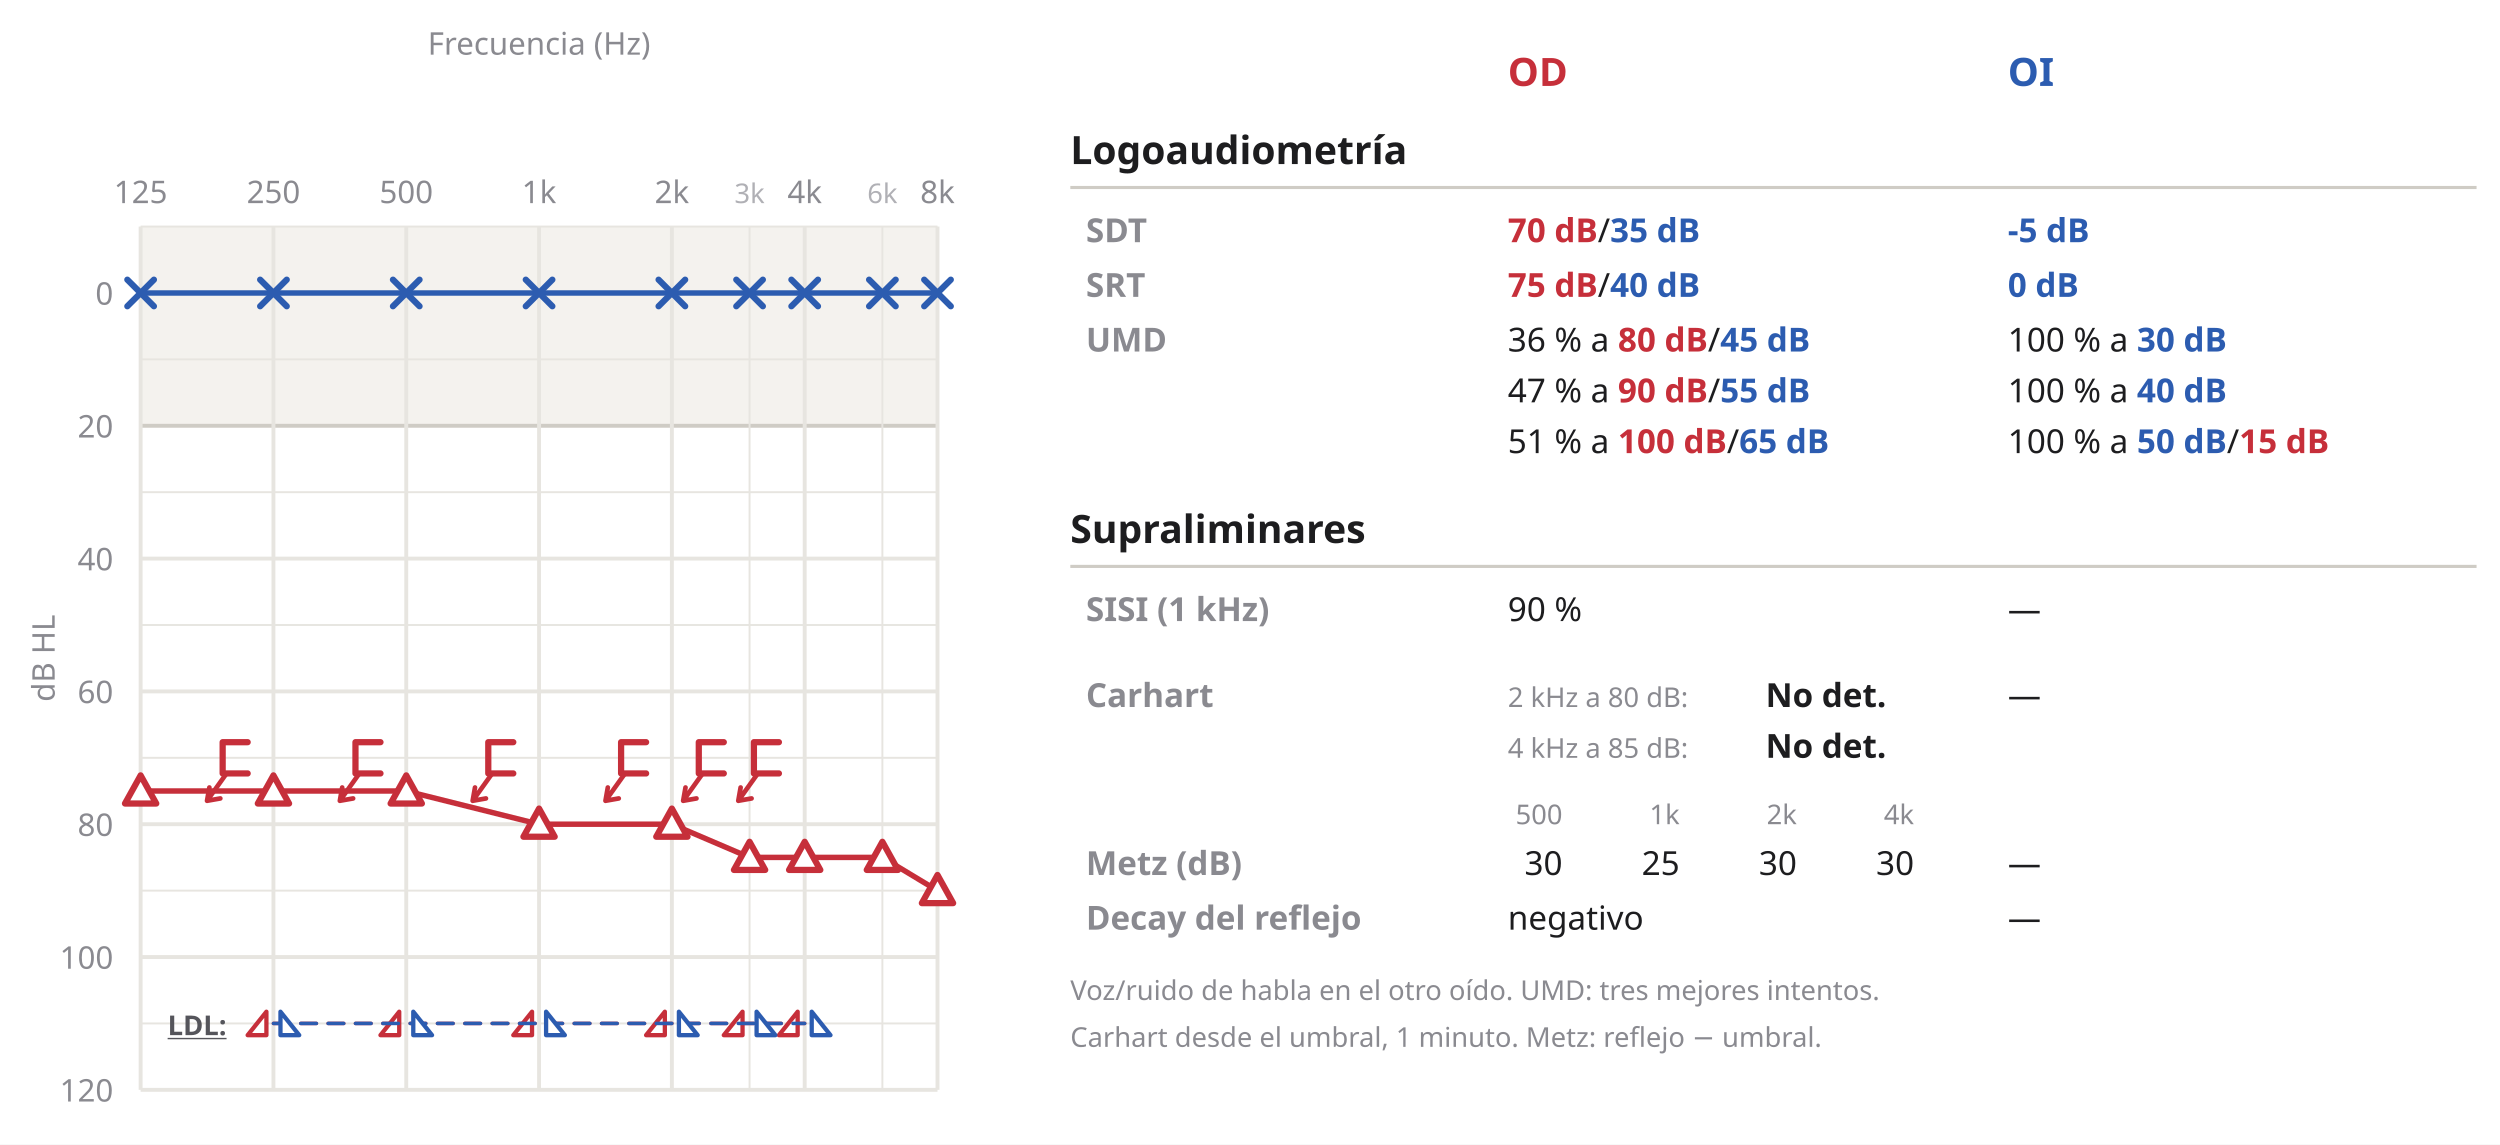
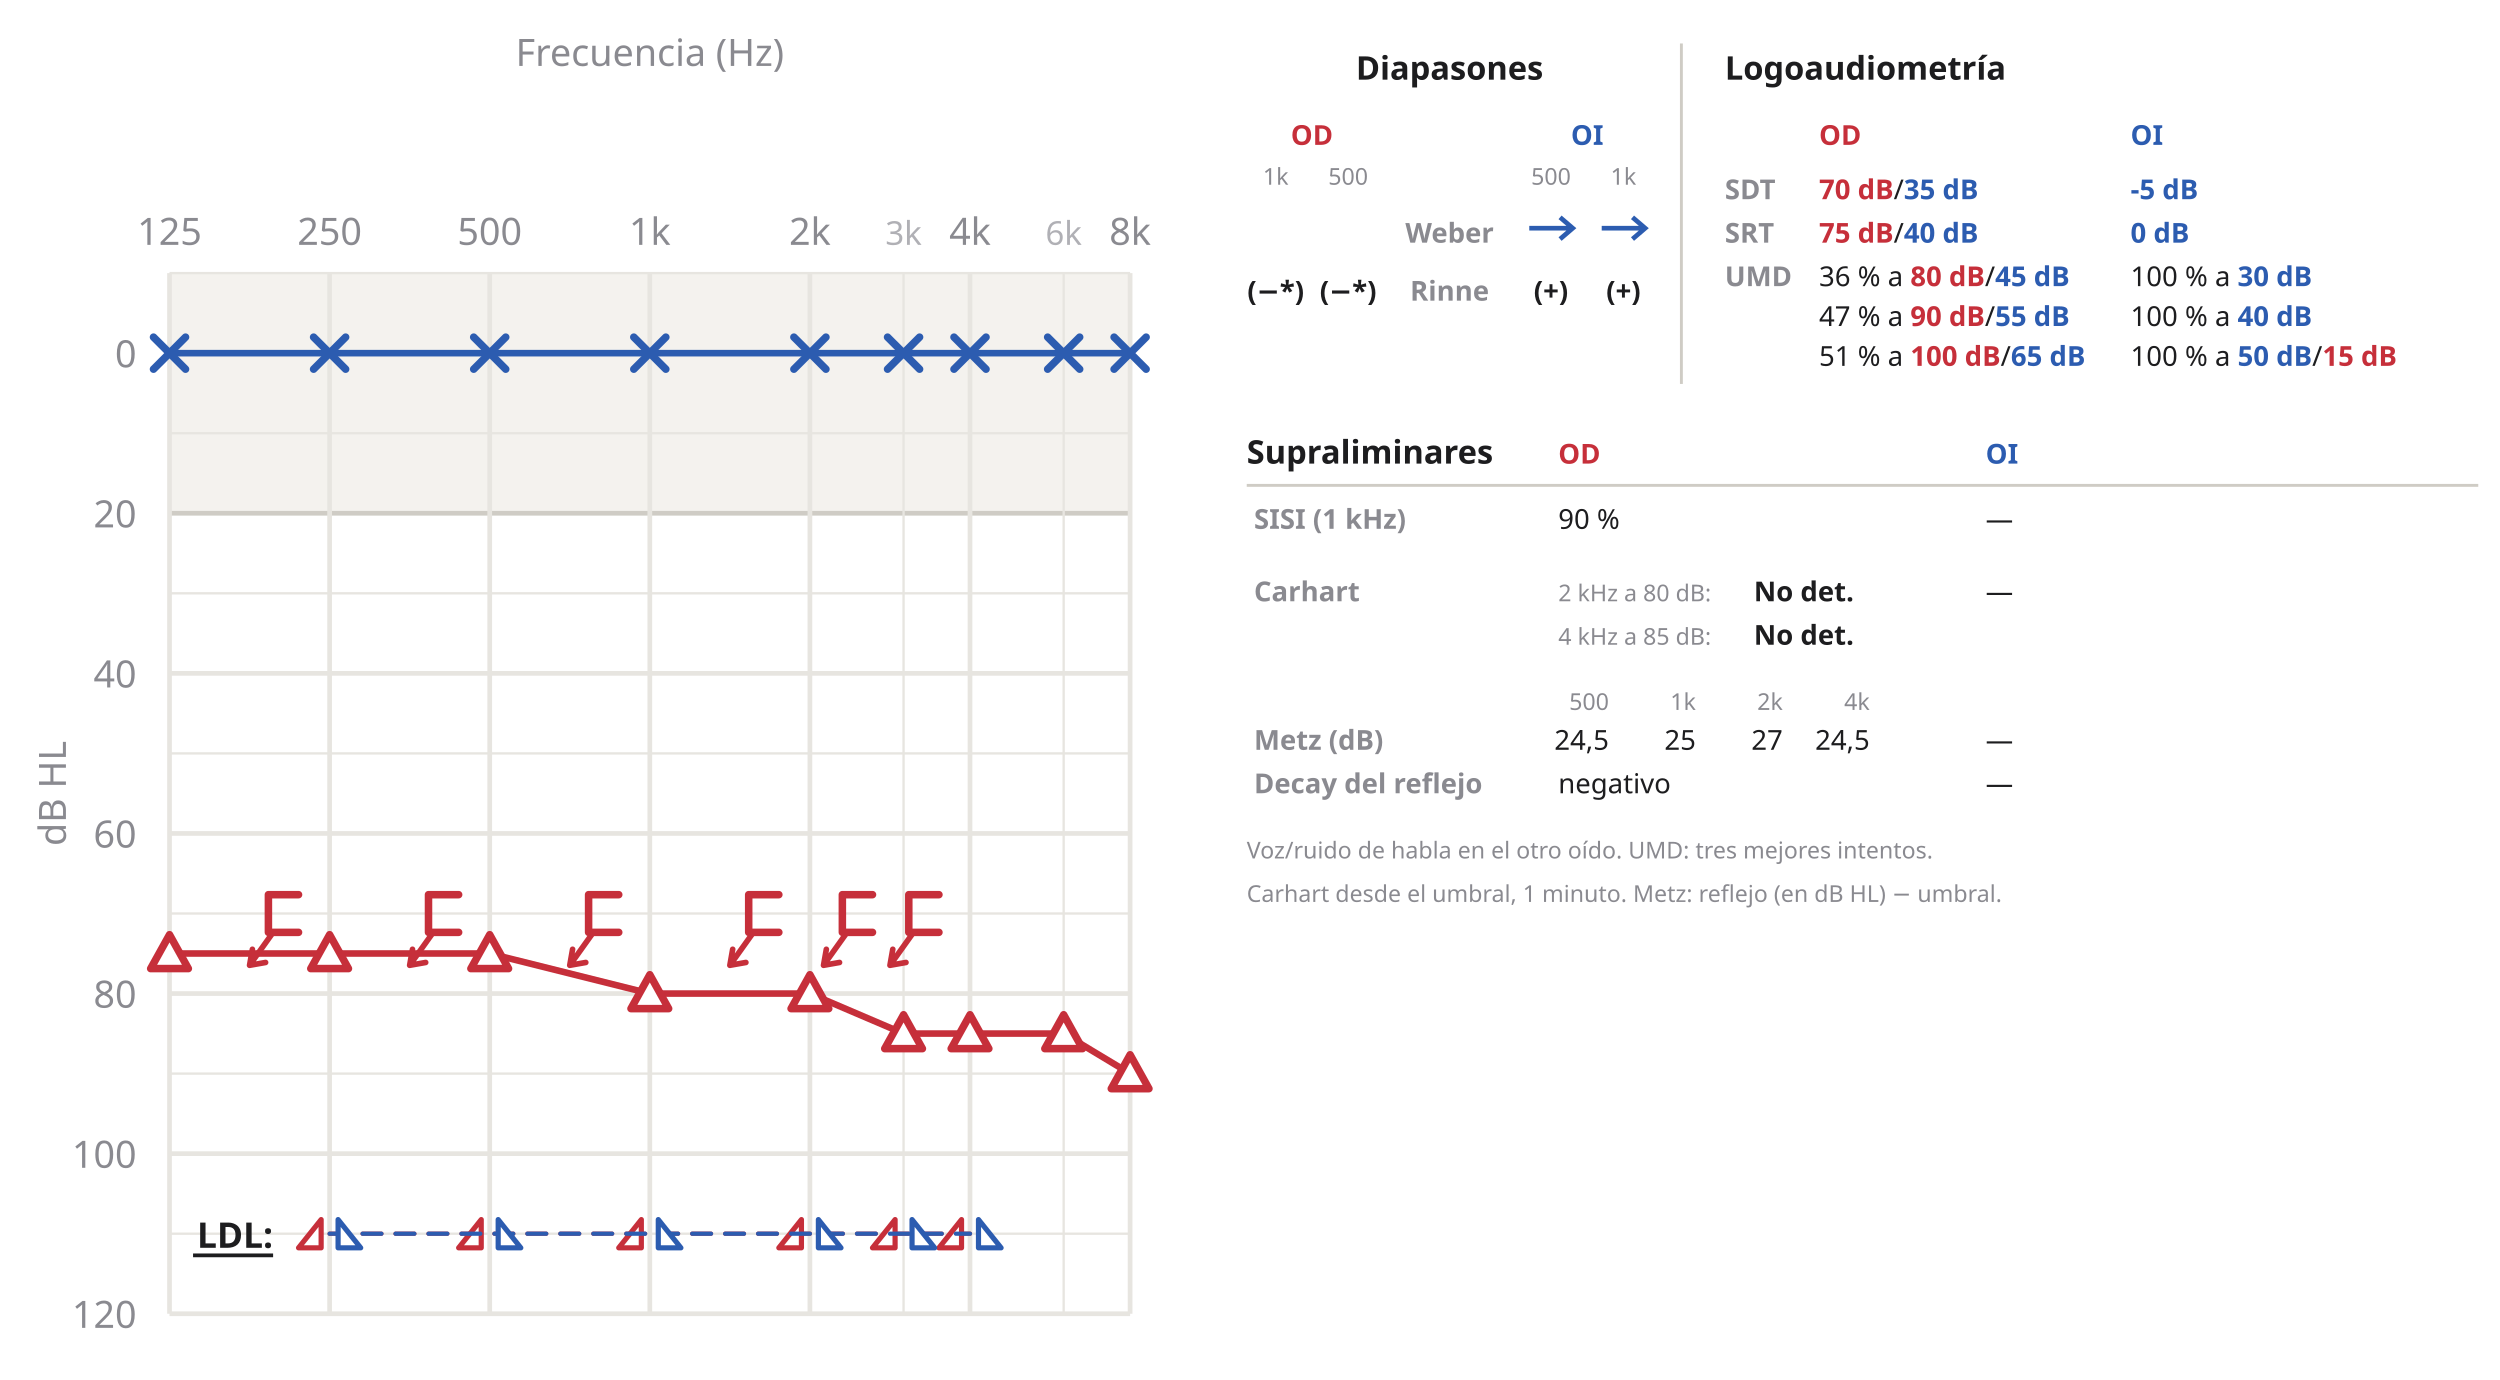
- <svg xmlns="http://www.w3.org/2000/svg" width="640.0" height="293.0" viewBox="0 0 640.0 293.0" font-family="'Plus Jakarta Sans', sans-serif">
-   <rect width="100%" height="100%" fill="#ffffff" />
-   <rect x="36" y="58" width="204" height="51" fill="#f4f2ee" stroke="none" stroke-width="0" />
-   <line x1="36" y1="58" x2="240" y2="58" stroke="#e7e5e0" stroke-width="0.5" />
-   <line x1="36" y1="75" x2="240" y2="75" stroke="#cfccc5" stroke-width="1" />
-   <text x="29" y="78" font-size="8" fill="#8a8a90" text-anchor="end" font-weight="400">0</text>
-   <line x1="36" y1="92" x2="240" y2="92" stroke="#e7e5e0" stroke-width="0.5" />
-   <line x1="36" y1="109" x2="240" y2="109" stroke="#cfccc5" stroke-width="1" />
-   <text x="29" y="112" font-size="8" fill="#8a8a90" text-anchor="end" font-weight="400">20</text>
-   <line x1="36" y1="126" x2="240" y2="126" stroke="#e7e5e0" stroke-width="0.5" />
-   <line x1="36" y1="143" x2="240" y2="143" stroke="#e7e5e0" stroke-width="1" />
-   <text x="29" y="146" font-size="8" fill="#8a8a90" text-anchor="end" font-weight="400">40</text>
-   <line x1="36" y1="160" x2="240" y2="160" stroke="#e7e5e0" stroke-width="0.5" />
-   <line x1="36" y1="177" x2="240" y2="177" stroke="#e7e5e0" stroke-width="1" />
-   <text x="29" y="180" font-size="8" fill="#8a8a90" text-anchor="end" font-weight="400">60</text>
-   <line x1="36" y1="194" x2="240" y2="194" stroke="#e7e5e0" stroke-width="0.5" />
-   <line x1="36" y1="211" x2="240" y2="211" stroke="#e7e5e0" stroke-width="1" />
-   <text x="29" y="214" font-size="8" fill="#8a8a90" text-anchor="end" font-weight="400">80</text>
-   <line x1="36" y1="228" x2="240" y2="228" stroke="#e7e5e0" stroke-width="0.5" />
-   <line x1="36" y1="245" x2="240" y2="245" stroke="#e7e5e0" stroke-width="1" />
-   <text x="29" y="248" font-size="8" fill="#8a8a90" text-anchor="end" font-weight="400">100</text>
-   <line x1="36" y1="262" x2="240" y2="262" stroke="#e7e5e0" stroke-width="0.5" />
-   <line x1="36" y1="279" x2="240" y2="279" stroke="#e7e5e0" stroke-width="1" />
-   <text x="29" y="282" font-size="8" fill="#8a8a90" text-anchor="end" font-weight="400">120</text>
-   <line x1="36" y1="58" x2="36" y2="279" stroke="#e7e5e0" stroke-width="1" />
-   <text x="36" y="52" font-size="8" fill="#8a8a90" text-anchor="middle" font-weight="400">125</text>
-   <line x1="70" y1="58" x2="70" y2="279" stroke="#e7e5e0" stroke-width="1" />
-   <text x="70" y="52" font-size="8" fill="#8a8a90" text-anchor="middle" font-weight="400">250</text>
-   <line x1="104" y1="58" x2="104" y2="279" stroke="#e7e5e0" stroke-width="1" />
-   <text x="104" y="52" font-size="8" fill="#8a8a90" text-anchor="middle" font-weight="400">500</text>
-   <line x1="138" y1="58" x2="138" y2="279" stroke="#e7e5e0" stroke-width="1" />
-   <text x="138" y="52" font-size="8" fill="#8a8a90" text-anchor="middle" font-weight="400">1k</text>
-   <line x1="172" y1="58" x2="172" y2="279" stroke="#e7e5e0" stroke-width="1" />
-   <text x="172" y="52" font-size="8" fill="#8a8a90" text-anchor="middle" font-weight="400">2k</text>
-   <line x1="191.89" y1="58" x2="191.89" y2="279" stroke="#e7e5e0" stroke-width="0.5" />
-   <text x="191.89" y="52" font-size="7" fill="#b0b0b5" text-anchor="middle" font-weight="400">3k</text>
-   <line x1="206" y1="58" x2="206" y2="279" stroke="#e7e5e0" stroke-width="1" />
-   <text x="206" y="52" font-size="8" fill="#8a8a90" text-anchor="middle" font-weight="400">4k</text>
-   <line x1="225.89" y1="58" x2="225.89" y2="279" stroke="#e7e5e0" stroke-width="0.5" />
-   <text x="225.89" y="52" font-size="7" fill="#b0b0b5" text-anchor="middle" font-weight="400">6k</text>
-   <line x1="240" y1="58" x2="240" y2="279" stroke="#e7e5e0" stroke-width="1" />
-   <text x="240" y="52" font-size="8" fill="#8a8a90" text-anchor="middle" font-weight="400">8k</text>
-   <path d="M36,202.5 L70,202.5 L104,202.5 L138,211 L172,211 L191.89,219.5 L206,219.5 L225.89,219.5 L240,228" fill="none" stroke="#c62f3a" stroke-width="1.4" stroke-opacity="1.0" stroke-linejoin="round" stroke-linecap="round" />
-   <path d="M70,262 L104,262 L138,262 L172,262 L191.89,262 L206,262" fill="none" stroke="#c62f3a" stroke-width="0.9" stroke-opacity="1.0" stroke-linejoin="round" stroke-linecap="round" stroke-dasharray="4 3" />
-   <text x="58" y="265" font-size="7" fill="#55555b" text-anchor="end" font-weight="600" text-decoration="underline">LDL:</text>
-   <path d="M68.20,259.00 L68.20,265.00 L63.40,265.00 Z" fill="#ffffff" stroke="#c62f3a" stroke-width="1.1" stroke-linejoin="round" stroke-linecap="round" />
-   <path d="M102.20,259.00 L102.20,265.00 L97.40,265.00 Z" fill="#ffffff" stroke="#c62f3a" stroke-width="1.1" stroke-linejoin="round" stroke-linecap="round" />
-   <path d="M136.20,259.00 L136.20,265.00 L131.40,265.00 Z" fill="#ffffff" stroke="#c62f3a" stroke-width="1.1" stroke-linejoin="round" stroke-linecap="round" />
-   <path d="M170.20,259.00 L170.20,265.00 L165.40,265.00 Z" fill="#ffffff" stroke="#c62f3a" stroke-width="1.1" stroke-linejoin="round" stroke-linecap="round" />
-   <path d="M190.09,259.00 L190.09,265.00 L185.29,265.00 Z" fill="#ffffff" stroke="#c62f3a" stroke-width="1.1" stroke-linejoin="round" stroke-linecap="round" />
-   <path d="M204.20,259.00 L204.20,265.00 L199.40,265.00 Z" fill="#ffffff" stroke="#c62f3a" stroke-width="1.1" stroke-linejoin="round" stroke-linecap="round" />
-   <path d="M36.00,198.50 L32.00,205.70 L40.00,205.70 Z" fill="#ffffff" stroke="#c62f3a" stroke-width="1.6" stroke-linejoin="round" stroke-linecap="round" />
-   <path d="M70.00,198.50 L66.00,205.70 L74.00,205.70 Z" fill="#ffffff" stroke="#c62f3a" stroke-width="1.6" stroke-linejoin="round" stroke-linecap="round" />
-   <path d="M104.00,198.50 L100.00,205.70 L108.00,205.70 Z" fill="#ffffff" stroke="#c62f3a" stroke-width="1.6" stroke-linejoin="round" stroke-linecap="round" />
-   <path d="M138.00,207.00 L134.00,214.20 L142.00,214.20 Z" fill="#ffffff" stroke="#c62f3a" stroke-width="1.6" stroke-linejoin="round" stroke-linecap="round" />
-   <path d="M172.00,207.00 L168.00,214.20 L176.00,214.20 Z" fill="#ffffff" stroke="#c62f3a" stroke-width="1.6" stroke-linejoin="round" stroke-linecap="round" />
-   <path d="M191.89,215.50 L187.89,222.70 L195.89,222.70 Z" fill="#ffffff" stroke="#c62f3a" stroke-width="1.6" stroke-linejoin="round" stroke-linecap="round" />
-   <path d="M206.00,215.50 L202.00,222.70 L210.00,222.70 Z" fill="#ffffff" stroke="#c62f3a" stroke-width="1.6" stroke-linejoin="round" stroke-linecap="round" />
-   <path d="M225.89,215.50 L221.89,222.70 L229.89,222.70 Z" fill="#ffffff" stroke="#c62f3a" stroke-width="1.6" stroke-linejoin="round" stroke-linecap="round" />
-   <path d="M240.00,224.00 L236.00,231.20 L244.00,231.20 Z" fill="#ffffff" stroke="#c62f3a" stroke-width="1.6" stroke-linejoin="round" stroke-linecap="round" />
-   <path d="M63.40,190.00 L57.00,190.00 L57.00,198.00 L63.40,198.00" fill="none" stroke="#c62f3a" stroke-width="1.6" stroke-linejoin="round" stroke-linecap="round" />
-   <path d="M58.00,198.00 L53.00,205.00 M53.00,205.00 L56.40,204.40 M53.00,205.00 L53.60,201.60" fill="none" stroke="#c62f3a" stroke-width="1.2" stroke-linejoin="round" stroke-linecap="round" />
-   <path d="M97.40,190.00 L91.00,190.00 L91.00,198.00 L97.40,198.00" fill="none" stroke="#c62f3a" stroke-width="1.6" stroke-linejoin="round" stroke-linecap="round" />
-   <path d="M92.00,198.00 L87.00,205.00 M87.00,205.00 L90.40,204.40 M87.00,205.00 L87.60,201.60" fill="none" stroke="#c62f3a" stroke-width="1.2" stroke-linejoin="round" stroke-linecap="round" />
-   <path d="M131.40,190.00 L125.00,190.00 L125.00,198.00 L131.40,198.00" fill="none" stroke="#c62f3a" stroke-width="1.6" stroke-linejoin="round" stroke-linecap="round" />
-   <path d="M126.00,198.00 L121.00,205.00 M121.00,205.00 L124.40,204.40 M121.00,205.00 L121.60,201.60" fill="none" stroke="#c62f3a" stroke-width="1.2" stroke-linejoin="round" stroke-linecap="round" />
-   <path d="M165.40,190.00 L159.00,190.00 L159.00,198.00 L165.40,198.00" fill="none" stroke="#c62f3a" stroke-width="1.6" stroke-linejoin="round" stroke-linecap="round" />
-   <path d="M160.00,198.00 L155.00,205.00 M155.00,205.00 L158.40,204.40 M155.00,205.00 L155.60,201.60" fill="none" stroke="#c62f3a" stroke-width="1.2" stroke-linejoin="round" stroke-linecap="round" />
-   <path d="M185.29,190.00 L178.89,190.00 L178.89,198.00 L185.29,198.00" fill="none" stroke="#c62f3a" stroke-width="1.6" stroke-linejoin="round" stroke-linecap="round" />
-   <path d="M179.89,198.00 L174.89,205.00 M174.89,205.00 L178.29,204.40 M174.89,205.00 L175.49,201.60" fill="none" stroke="#c62f3a" stroke-width="1.2" stroke-linejoin="round" stroke-linecap="round" />
-   <path d="M199.40,190.00 L193.00,190.00 L193.00,198.00 L199.40,198.00" fill="none" stroke="#c62f3a" stroke-width="1.6" stroke-linejoin="round" stroke-linecap="round" />
-   <path d="M194.00,198.00 L189.00,205.00 M189.00,205.00 L192.40,204.40 M189.00,205.00 L189.60,201.60" fill="none" stroke="#c62f3a" stroke-width="1.2" stroke-linejoin="round" stroke-linecap="round" />
-   <path d="M36,75 L70,75 L104,75 L138,75 L172,75 L191.89,75 L206,75 L225.89,75 L240,75" fill="none" stroke="#2c5cb0" stroke-width="1.4" stroke-opacity="1.0" stroke-linejoin="round" stroke-linecap="round" />
-   <path d="M70,262 L104,262 L138,262 L172,262 L191.89,262 L206,262" fill="none" stroke="#2c5cb0" stroke-width="0.9" stroke-opacity="1.0" stroke-linejoin="round" stroke-linecap="round" stroke-dasharray="4 3" />
-   <path d="M71.80,259.00 L71.80,265.00 L76.60,265.00 Z" fill="#ffffff" stroke="#2c5cb0" stroke-width="1.1" stroke-linejoin="round" stroke-linecap="round" />
-   <path d="M105.80,259.00 L105.80,265.00 L110.60,265.00 Z" fill="#ffffff" stroke="#2c5cb0" stroke-width="1.1" stroke-linejoin="round" stroke-linecap="round" />
-   <path d="M139.80,259.00 L139.80,265.00 L144.60,265.00 Z" fill="#ffffff" stroke="#2c5cb0" stroke-width="1.1" stroke-linejoin="round" stroke-linecap="round" />
-   <path d="M173.80,259.00 L173.80,265.00 L178.60,265.00 Z" fill="#ffffff" stroke="#2c5cb0" stroke-width="1.1" stroke-linejoin="round" stroke-linecap="round" />
-   <path d="M193.69,259.00 L193.69,265.00 L198.49,265.00 Z" fill="#ffffff" stroke="#2c5cb0" stroke-width="1.1" stroke-linejoin="round" stroke-linecap="round" />
-   <path d="M207.80,259.00 L207.80,265.00 L212.60,265.00 Z" fill="#ffffff" stroke="#2c5cb0" stroke-width="1.1" stroke-linejoin="round" stroke-linecap="round" />
-   <path d="M32.60,71.60 L39.40,78.40 M32.60,78.40 L39.40,71.60" fill="none" stroke="#2c5cb0" stroke-width="1.6" stroke-linejoin="round" stroke-linecap="round" />
-   <path d="M66.60,71.60 L73.40,78.40 M66.60,78.40 L73.40,71.60" fill="none" stroke="#2c5cb0" stroke-width="1.6" stroke-linejoin="round" stroke-linecap="round" />
-   <path d="M100.60,71.60 L107.40,78.40 M100.60,78.40 L107.40,71.60" fill="none" stroke="#2c5cb0" stroke-width="1.6" stroke-linejoin="round" stroke-linecap="round" />
-   <path d="M134.60,71.60 L141.40,78.40 M134.60,78.40 L141.40,71.60" fill="none" stroke="#2c5cb0" stroke-width="1.6" stroke-linejoin="round" stroke-linecap="round" />
-   <path d="M168.60,71.60 L175.40,78.40 M168.60,78.40 L175.40,71.60" fill="none" stroke="#2c5cb0" stroke-width="1.6" stroke-linejoin="round" stroke-linecap="round" />
-   <path d="M188.49,71.60 L195.29,78.40 M188.49,78.40 L195.29,71.60" fill="none" stroke="#2c5cb0" stroke-width="1.6" stroke-linejoin="round" stroke-linecap="round" />
-   <path d="M202.60,71.60 L209.40,78.40 M202.60,78.40 L209.40,71.60" fill="none" stroke="#2c5cb0" stroke-width="1.6" stroke-linejoin="round" stroke-linecap="round" />
-   <path d="M222.49,71.60 L229.29,78.40 M222.49,78.40 L229.29,71.60" fill="none" stroke="#2c5cb0" stroke-width="1.6" stroke-linejoin="round" stroke-linecap="round" />
-   <path d="M236.60,71.60 L243.40,78.40 M236.60,78.40 L243.40,71.60" fill="none" stroke="#2c5cb0" stroke-width="1.6" stroke-linejoin="round" stroke-linecap="round" />
-   <text x="14" y="168.5" font-size="8" fill="#8a8a90" text-anchor="middle" font-weight="400" transform="rotate(-90 14 168.5)">dB HL</text>
-   <text x="138" y="14" font-size="8" fill="#8a8a90" text-anchor="middle" font-weight="400">Frecuencia (Hz)</text>
-   <text x="386.0" y="22.0" font-size="10" fill="#c62f3a" font-weight="700" text-anchor="start">OD</text>
-   <text x="514.0" y="22.0" font-size="10" fill="#2c5cb0" font-weight="700" text-anchor="start">OI</text>
-   <text x="274.0" y="42.0" font-size="10" fill="#1d1d1f" font-weight="700" text-anchor="start">Logoaudiometría</text>
-   <line x1="274.0" y1="48.0" x2="634.0" y2="48.0" stroke="#cfccc5" stroke-width="0.8" />
-   <text x="278.0" y="62.0" font-size="8.5" fill="#8a8a90" font-weight="600" text-anchor="start">SDT</text>
-   <text x="386.0" y="62.0" font-size="8.5" fill="#1d1d1f" font-weight="400" text-anchor="start">
+ <svg xmlns="http://www.w3.org/2000/svg" width="690.2" height="380.9" viewBox="0 0 690.2 380.9" font-family="'Plus Jakarta Sans', sans-serif">
+   <g transform="scale(1.3)">
+     <rect width="100%" height="100%" fill="#ffffff" />
+     <rect x="36" y="58" width="204" height="51" fill="#f4f2ee" stroke="none" stroke-width="0" />
+     <line x1="36" y1="58" x2="240" y2="58" stroke="#e7e5e0" stroke-width="0.5" />
+     <line x1="36" y1="75" x2="240" y2="75" stroke="#cfccc5" stroke-width="1" />
+     <text x="29" y="78" font-size="8" fill="#8a8a90" text-anchor="end" font-weight="400">0</text>
+     <line x1="36" y1="92" x2="240" y2="92" stroke="#e7e5e0" stroke-width="0.5" />
+     <line x1="36" y1="109" x2="240" y2="109" stroke="#cfccc5" stroke-width="1" />
+     <text x="29" y="112" font-size="8" fill="#8a8a90" text-anchor="end" font-weight="400">20</text>
+     <line x1="36" y1="126" x2="240" y2="126" stroke="#e7e5e0" stroke-width="0.5" />
+     <line x1="36" y1="143" x2="240" y2="143" stroke="#e7e5e0" stroke-width="1" />
+     <text x="29" y="146" font-size="8" fill="#8a8a90" text-anchor="end" font-weight="400">40</text>
+     <line x1="36" y1="160" x2="240" y2="160" stroke="#e7e5e0" stroke-width="0.5" />
+     <line x1="36" y1="177" x2="240" y2="177" stroke="#e7e5e0" stroke-width="1" />
+     <text x="29" y="180" font-size="8" fill="#8a8a90" text-anchor="end" font-weight="400">60</text>
+     <line x1="36" y1="194" x2="240" y2="194" stroke="#e7e5e0" stroke-width="0.5" />
+     <line x1="36" y1="211" x2="240" y2="211" stroke="#e7e5e0" stroke-width="1" />
+     <text x="29" y="214" font-size="8" fill="#8a8a90" text-anchor="end" font-weight="400">80</text>
+     <line x1="36" y1="228" x2="240" y2="228" stroke="#e7e5e0" stroke-width="0.5" />
+     <line x1="36" y1="245" x2="240" y2="245" stroke="#e7e5e0" stroke-width="1" />
+     <text x="29" y="248" font-size="8" fill="#8a8a90" text-anchor="end" font-weight="400">100</text>
+     <line x1="36" y1="262" x2="240" y2="262" stroke="#e7e5e0" stroke-width="0.5" />
+     <line x1="36" y1="279" x2="240" y2="279" stroke="#e7e5e0" stroke-width="1" />
+     <text x="29" y="282" font-size="8" fill="#8a8a90" text-anchor="end" font-weight="400">120</text>
+     <line x1="36" y1="58" x2="36" y2="279" stroke="#e7e5e0" stroke-width="1" />
+     <text x="36" y="52" font-size="8" fill="#8a8a90" text-anchor="middle" font-weight="400">125</text>
+     <line x1="70" y1="58" x2="70" y2="279" stroke="#e7e5e0" stroke-width="1" />
+     <text x="70" y="52" font-size="8" fill="#8a8a90" text-anchor="middle" font-weight="400">250</text>
+     <line x1="104" y1="58" x2="104" y2="279" stroke="#e7e5e0" stroke-width="1" />
+     <text x="104" y="52" font-size="8" fill="#8a8a90" text-anchor="middle" font-weight="400">500</text>
+     <line x1="138" y1="58" x2="138" y2="279" stroke="#e7e5e0" stroke-width="1" />
+     <text x="138" y="52" font-size="8" fill="#8a8a90" text-anchor="middle" font-weight="400">1k</text>
+     <line x1="172" y1="58" x2="172" y2="279" stroke="#e7e5e0" stroke-width="1" />
+     <text x="172" y="52" font-size="8" fill="#8a8a90" text-anchor="middle" font-weight="400">2k</text>
+     <line x1="191.89" y1="58" x2="191.89" y2="279" stroke="#e7e5e0" stroke-width="0.5" />
+     <text x="191.89" y="52" font-size="7" fill="#b0b0b5" text-anchor="middle" font-weight="400">3k</text>
+     <line x1="206" y1="58" x2="206" y2="279" stroke="#e7e5e0" stroke-width="1" />
+     <text x="206" y="52" font-size="8" fill="#8a8a90" text-anchor="middle" font-weight="400">4k</text>
+     <line x1="225.89" y1="58" x2="225.89" y2="279" stroke="#e7e5e0" stroke-width="0.5" />
+     <text x="225.89" y="52" font-size="7" fill="#b0b0b5" text-anchor="middle" font-weight="400">6k</text>
+     <line x1="240" y1="58" x2="240" y2="279" stroke="#e7e5e0" stroke-width="1" />
+     <text x="240" y="52" font-size="8" fill="#8a8a90" text-anchor="middle" font-weight="400">8k</text>
+     <path d="M36,202.5 L70,202.5 L104,202.5 L138,211 L172,211 L191.89,219.5 L206,219.5 L225.89,219.5 L240,228" fill="none" stroke="#c62f3a" stroke-width="1.4" stroke-opacity="1.0" stroke-linejoin="round" stroke-linecap="round" />
+     <path d="M70,262 L104,262 L138,262 L172,262 L191.89,262 L206,262" fill="none" stroke="#c62f3a" stroke-width="0.9" stroke-opacity="1.0" stroke-linejoin="round" stroke-linecap="round" stroke-dasharray="4 3" />
+     <text x="58" y="265" font-size="7.5" fill="#1d1d1f" text-anchor="end" font-weight="700">LDL:</text>
+     <line x1="41" y1="266.6" x2="58" y2="266.6" stroke="#1d1d1f" stroke-width="0.8" />
+     <path d="M68.20,259.00 L68.20,265.00 L63.40,265.00 Z" fill="#ffffff" stroke="#c62f3a" stroke-width="1.1" stroke-linejoin="round" stroke-linecap="round" />
+     <path d="M102.20,259.00 L102.20,265.00 L97.40,265.00 Z" fill="#ffffff" stroke="#c62f3a" stroke-width="1.1" stroke-linejoin="round" stroke-linecap="round" />
+     <path d="M136.20,259.00 L136.20,265.00 L131.40,265.00 Z" fill="#ffffff" stroke="#c62f3a" stroke-width="1.1" stroke-linejoin="round" stroke-linecap="round" />
+     <path d="M170.20,259.00 L170.20,265.00 L165.40,265.00 Z" fill="#ffffff" stroke="#c62f3a" stroke-width="1.1" stroke-linejoin="round" stroke-linecap="round" />
+     <path d="M190.09,259.00 L190.09,265.00 L185.29,265.00 Z" fill="#ffffff" stroke="#c62f3a" stroke-width="1.1" stroke-linejoin="round" stroke-linecap="round" />
+     <path d="M204.20,259.00 L204.20,265.00 L199.40,265.00 Z" fill="#ffffff" stroke="#c62f3a" stroke-width="1.1" stroke-linejoin="round" stroke-linecap="round" />
+     <path d="M36.00,198.50 L32.00,205.70 L40.00,205.70 Z" fill="#ffffff" stroke="#c62f3a" stroke-width="1.6" stroke-linejoin="round" stroke-linecap="round" />
+     <path d="M70.00,198.50 L66.00,205.70 L74.00,205.70 Z" fill="#ffffff" stroke="#c62f3a" stroke-width="1.6" stroke-linejoin="round" stroke-linecap="round" />
+     <path d="M104.00,198.50 L100.00,205.70 L108.00,205.70 Z" fill="#ffffff" stroke="#c62f3a" stroke-width="1.6" stroke-linejoin="round" stroke-linecap="round" />
+     <path d="M138.00,207.00 L134.00,214.20 L142.00,214.20 Z" fill="#ffffff" stroke="#c62f3a" stroke-width="1.6" stroke-linejoin="round" stroke-linecap="round" />
+     <path d="M172.00,207.00 L168.00,214.20 L176.00,214.20 Z" fill="#ffffff" stroke="#c62f3a" stroke-width="1.6" stroke-linejoin="round" stroke-linecap="round" />
+     <path d="M191.89,215.50 L187.89,222.70 L195.89,222.70 Z" fill="#ffffff" stroke="#c62f3a" stroke-width="1.6" stroke-linejoin="round" stroke-linecap="round" />
+     <path d="M206.00,215.50 L202.00,222.70 L210.00,222.70 Z" fill="#ffffff" stroke="#c62f3a" stroke-width="1.6" stroke-linejoin="round" stroke-linecap="round" />
+     <path d="M225.89,215.50 L221.89,222.70 L229.89,222.70 Z" fill="#ffffff" stroke="#c62f3a" stroke-width="1.6" stroke-linejoin="round" stroke-linecap="round" />
+     <path d="M240.00,224.00 L236.00,231.20 L244.00,231.20 Z" fill="#ffffff" stroke="#c62f3a" stroke-width="1.6" stroke-linejoin="round" stroke-linecap="round" />
+     <path d="M63.40,190.00 L57.00,190.00 L57.00,198.00 L63.40,198.00" fill="none" stroke="#c62f3a" stroke-width="1.6" stroke-linejoin="round" stroke-linecap="round" />
+     <path d="M58.00,198.00 L53.00,205.00 M53.00,205.00 L56.40,204.40 M53.00,205.00 L53.60,201.60" fill="none" stroke="#c62f3a" stroke-width="1.2" stroke-linejoin="round" stroke-linecap="round" />
+     <path d="M97.40,190.00 L91.00,190.00 L91.00,198.00 L97.40,198.00" fill="none" stroke="#c62f3a" stroke-width="1.6" stroke-linejoin="round" stroke-linecap="round" />
+     <path d="M92.00,198.00 L87.00,205.00 M87.00,205.00 L90.40,204.40 M87.00,205.00 L87.60,201.60" fill="none" stroke="#c62f3a" stroke-width="1.2" stroke-linejoin="round" stroke-linecap="round" />
+     <path d="M131.40,190.00 L125.00,190.00 L125.00,198.00 L131.40,198.00" fill="none" stroke="#c62f3a" stroke-width="1.6" stroke-linejoin="round" stroke-linecap="round" />
+     <path d="M126.00,198.00 L121.00,205.00 M121.00,205.00 L124.40,204.40 M121.00,205.00 L121.60,201.60" fill="none" stroke="#c62f3a" stroke-width="1.2" stroke-linejoin="round" stroke-linecap="round" />
+     <path d="M165.40,190.00 L159.00,190.00 L159.00,198.00 L165.40,198.00" fill="none" stroke="#c62f3a" stroke-width="1.6" stroke-linejoin="round" stroke-linecap="round" />
+     <path d="M160.00,198.00 L155.00,205.00 M155.00,205.00 L158.40,204.40 M155.00,205.00 L155.60,201.60" fill="none" stroke="#c62f3a" stroke-width="1.2" stroke-linejoin="round" stroke-linecap="round" />
+     <path d="M185.29,190.00 L178.89,190.00 L178.89,198.00 L185.29,198.00" fill="none" stroke="#c62f3a" stroke-width="1.6" stroke-linejoin="round" stroke-linecap="round" />
+     <path d="M179.89,198.00 L174.89,205.00 M174.89,205.00 L178.29,204.40 M174.89,205.00 L175.49,201.60" fill="none" stroke="#c62f3a" stroke-width="1.2" stroke-linejoin="round" stroke-linecap="round" />
+     <path d="M199.40,190.00 L193.00,190.00 L193.00,198.00 L199.40,198.00" fill="none" stroke="#c62f3a" stroke-width="1.6" stroke-linejoin="round" stroke-linecap="round" />
+     <path d="M194.00,198.00 L189.00,205.00 M189.00,205.00 L192.40,204.40 M189.00,205.00 L189.60,201.60" fill="none" stroke="#c62f3a" stroke-width="1.2" stroke-linejoin="round" stroke-linecap="round" />
+     <path d="M36,75 L70,75 L104,75 L138,75 L172,75 L191.89,75 L206,75 L225.89,75 L240,75" fill="none" stroke="#2c5cb0" stroke-width="1.4" stroke-opacity="1.0" stroke-linejoin="round" stroke-linecap="round" />
+     <path d="M70,262 L104,262 L138,262 L172,262 L191.89,262 L206,262" fill="none" stroke="#2c5cb0" stroke-width="0.9" stroke-opacity="1.0" stroke-linejoin="round" stroke-linecap="round" stroke-dasharray="4 3" />
+     <path d="M71.80,259.00 L71.80,265.00 L76.60,265.00 Z" fill="#ffffff" stroke="#2c5cb0" stroke-width="1.1" stroke-linejoin="round" stroke-linecap="round" />
+     <path d="M105.80,259.00 L105.80,265.00 L110.60,265.00 Z" fill="#ffffff" stroke="#2c5cb0" stroke-width="1.1" stroke-linejoin="round" stroke-linecap="round" />
+     <path d="M139.80,259.00 L139.80,265.00 L144.60,265.00 Z" fill="#ffffff" stroke="#2c5cb0" stroke-width="1.1" stroke-linejoin="round" stroke-linecap="round" />
+     <path d="M173.80,259.00 L173.80,265.00 L178.60,265.00 Z" fill="#ffffff" stroke="#2c5cb0" stroke-width="1.1" stroke-linejoin="round" stroke-linecap="round" />
+     <path d="M193.69,259.00 L193.69,265.00 L198.49,265.00 Z" fill="#ffffff" stroke="#2c5cb0" stroke-width="1.1" stroke-linejoin="round" stroke-linecap="round" />
+     <path d="M207.80,259.00 L207.80,265.00 L212.60,265.00 Z" fill="#ffffff" stroke="#2c5cb0" stroke-width="1.1" stroke-linejoin="round" stroke-linecap="round" />
+     <path d="M32.60,71.60 L39.40,78.40 M32.60,78.40 L39.40,71.60" fill="none" stroke="#2c5cb0" stroke-width="1.6" stroke-linejoin="round" stroke-linecap="round" />
+     <path d="M66.60,71.60 L73.40,78.40 M66.60,78.40 L73.40,71.60" fill="none" stroke="#2c5cb0" stroke-width="1.6" stroke-linejoin="round" stroke-linecap="round" />
+     <path d="M100.60,71.60 L107.40,78.40 M100.60,78.40 L107.40,71.60" fill="none" stroke="#2c5cb0" stroke-width="1.6" stroke-linejoin="round" stroke-linecap="round" />
+     <path d="M134.60,71.60 L141.40,78.40 M134.60,78.40 L141.40,71.60" fill="none" stroke="#2c5cb0" stroke-width="1.6" stroke-linejoin="round" stroke-linecap="round" />
+     <path d="M168.60,71.60 L175.40,78.40 M168.60,78.40 L175.40,71.60" fill="none" stroke="#2c5cb0" stroke-width="1.6" stroke-linejoin="round" stroke-linecap="round" />
+     <path d="M188.49,71.60 L195.29,78.40 M188.49,78.40 L195.29,71.60" fill="none" stroke="#2c5cb0" stroke-width="1.6" stroke-linejoin="round" stroke-linecap="round" />
+     <path d="M202.60,71.60 L209.40,78.40 M202.60,78.40 L209.40,71.60" fill="none" stroke="#2c5cb0" stroke-width="1.6" stroke-linejoin="round" stroke-linecap="round" />
+     <path d="M222.49,71.60 L229.29,78.40 M222.49,78.40 L229.29,71.60" fill="none" stroke="#2c5cb0" stroke-width="1.6" stroke-linejoin="round" stroke-linecap="round" />
+     <path d="M236.60,71.60 L243.40,78.40 M236.60,78.40 L243.40,71.60" fill="none" stroke="#2c5cb0" stroke-width="1.6" stroke-linejoin="round" stroke-linecap="round" />
+     <text x="14" y="168.5" font-size="8" fill="#8a8a90" text-anchor="middle" font-weight="400" transform="rotate(-90 14 168.5)">dB HL</text>
+     <text x="138" y="14" font-size="8" fill="#8a8a90" text-anchor="middle" font-weight="400">Frecuencia (Hz)</text>
+   </g>
+   <text x="400.2" y="22.0" font-size="9" fill="#1d1d1f" font-weight="700" text-anchor="middle">Diapasones</text>
+   <text x="362.2" y="40.0" font-size="7.6" fill="#c62f3a" font-weight="700" text-anchor="middle">OD</text>
+   <text x="438.2" y="40.0" font-size="7.6" fill="#2c5cb0" font-weight="700" text-anchor="middle">OI</text>
+   <text x="352.2" y="51.0" font-size="6.4" fill="#8a8a90" font-weight="400" text-anchor="middle">1k</text>
+   <text x="372.2" y="51.0" font-size="6.4" fill="#8a8a90" font-weight="400" text-anchor="middle">500</text>
+   <text x="428.2" y="51.0" font-size="6.4" fill="#8a8a90" font-weight="400" text-anchor="middle">500</text>
+   <text x="448.2" y="51.0" font-size="6.4" fill="#8a8a90" font-weight="400" text-anchor="middle">1k</text>
+   <text x="400.2" y="67.0" font-size="7.6" fill="#8a8a90" font-weight="600" text-anchor="middle">Weber</text>
+   <path d="M422.2,63.0 L434.2,63.0 M430.7,60.0 L434.2,63.0 L430.7,66.0" fill="none" stroke="#2c5cb0" stroke-width="1.3" />
+   <path d="M442.2,63.0 L454.2,63.0 M450.7,60.0 L454.2,63.0 L450.7,66.0" fill="none" stroke="#2c5cb0" stroke-width="1.3" />
+   <text x="400.2" y="83.0" font-size="7.6" fill="#8a8a90" font-weight="600" text-anchor="middle">Rinne</text>
+   <text x="352.2" y="83.0" font-size="7.6" fill="#1d1d1f" font-weight="600" text-anchor="middle">(−*)</text>
+   <text x="372.2" y="83.0" font-size="7.6" fill="#1d1d1f" font-weight="600" text-anchor="middle">(−*)</text>
+   <text x="428.2" y="83.0" font-size="7.6" fill="#1d1d1f" font-weight="600" text-anchor="middle">(+)</text>
+   <text x="448.2" y="83.0" font-size="7.6" fill="#1d1d1f" font-weight="600" text-anchor="middle">(+)</text>
+   <text x="476.2" y="22.0" font-size="9" fill="#1d1d1f" font-weight="700" text-anchor="start">Logoaudiometría</text>
+   <text x="502.2" y="40.0" font-size="7.6" fill="#c62f3a" font-weight="700" text-anchor="start">OD</text>
+   <text x="588.2" y="40.0" font-size="7.6" fill="#2c5cb0" font-weight="700" text-anchor="start">OI</text>
+   <text x="476.2" y="55.0" font-size="7.6" fill="#8a8a90" font-weight="600" text-anchor="start">SDT</text>
+   <text x="502.2" y="55.0" font-size="7.6" fill="#1d1d1f" font-weight="400" text-anchor="start">
    <tspan fill="#c62f3a" font-weight="600">70 dB</tspan>/<tspan fill="#2c5cb0" font-weight="600">35 dB</tspan>
  </text>
-   <text x="514.0" y="62.0" font-size="8.5" fill="#1d1d1f" font-weight="400" text-anchor="start">
+   <text x="588.2" y="55.0" font-size="7.6" fill="#1d1d1f" font-weight="400" text-anchor="start">
    <tspan fill="#2c5cb0" font-weight="600">-5 dB</tspan>
  </text>
-   <text x="278.0" y="76.0" font-size="8.5" fill="#8a8a90" font-weight="600" text-anchor="start">SRT</text>
-   <text x="386.0" y="76.0" font-size="8.5" fill="#1d1d1f" font-weight="400" text-anchor="start">
+   <text x="476.2" y="67.0" font-size="7.6" fill="#8a8a90" font-weight="600" text-anchor="start">SRT</text>
+   <text x="502.2" y="67.0" font-size="7.6" fill="#1d1d1f" font-weight="400" text-anchor="start">
    <tspan fill="#c62f3a" font-weight="600">75 dB</tspan>/<tspan fill="#2c5cb0" font-weight="600">40 dB</tspan>
  </text>
-   <text x="514.0" y="76.0" font-size="8.5" fill="#1d1d1f" font-weight="400" text-anchor="start">
+   <text x="588.2" y="67.0" font-size="7.6" fill="#1d1d1f" font-weight="400" text-anchor="start">
    <tspan fill="#2c5cb0" font-weight="600">0 dB</tspan>
  </text>
-   <text x="278.0" y="90.0" font-size="8.5" fill="#8a8a90" font-weight="600" text-anchor="start">UMD</text>
-   <text x="386.0" y="90.0" font-size="8.5" fill="#1d1d1f" font-weight="400" text-anchor="start">36 % a <tspan fill="#c62f3a" font-weight="600">80 dB</tspan>/<tspan fill="#2c5cb0" font-weight="600">45 dB</tspan>
+   <text x="476.2" y="79.0" font-size="7.6" fill="#8a8a90" font-weight="600" text-anchor="start">UMD</text>
+   <text x="502.2" y="79.0" font-size="7.6" fill="#1d1d1f" font-weight="400" text-anchor="start">36 % a <tspan fill="#c62f3a" font-weight="600">80 dB</tspan>/<tspan fill="#2c5cb0" font-weight="600">45 dB</tspan>
  </text>
-   <text x="514.0" y="90.0" font-size="8.5" fill="#1d1d1f" font-weight="400" text-anchor="start">100 % a <tspan fill="#2c5cb0" font-weight="600">30 dB</tspan>
+   <text x="588.2" y="79.0" font-size="7.6" fill="#1d1d1f" font-weight="400" text-anchor="start">100 % a <tspan fill="#2c5cb0" font-weight="600">30 dB</tspan>
  </text>
-   <text x="386.0" y="103.0" font-size="8.5" fill="#1d1d1f" font-weight="400" text-anchor="start">47 % a <tspan fill="#c62f3a" font-weight="600">90 dB</tspan>/<tspan fill="#2c5cb0" font-weight="600">55 dB</tspan>
+   <text x="502.2" y="90.0" font-size="7.6" fill="#1d1d1f" font-weight="400" text-anchor="start">47 % a <tspan fill="#c62f3a" font-weight="600">90 dB</tspan>/<tspan fill="#2c5cb0" font-weight="600">55 dB</tspan>
  </text>
-   <text x="514.0" y="103.0" font-size="8.5" fill="#1d1d1f" font-weight="400" text-anchor="start">100 % a <tspan fill="#2c5cb0" font-weight="600">40 dB</tspan>
+   <text x="588.2" y="90.0" font-size="7.6" fill="#1d1d1f" font-weight="400" text-anchor="start">100 % a <tspan fill="#2c5cb0" font-weight="600">40 dB</tspan>
  </text>
-   <text x="386.0" y="116.0" font-size="8.5" fill="#1d1d1f" font-weight="400" text-anchor="start">51 % a <tspan fill="#c62f3a" font-weight="600">100 dB</tspan>/<tspan fill="#2c5cb0" font-weight="600">65 dB</tspan>
+   <text x="502.2" y="101.0" font-size="7.6" fill="#1d1d1f" font-weight="400" text-anchor="start">51 % a <tspan fill="#c62f3a" font-weight="600">100 dB</tspan>/<tspan fill="#2c5cb0" font-weight="600">65 dB</tspan>
  </text>
-   <text x="514.0" y="116.0" font-size="8.5" fill="#1d1d1f" font-weight="400" text-anchor="start">100 % a <tspan fill="#2c5cb0" font-weight="600">50 dB</tspan>/<tspan fill="#c62f3a" font-weight="600">15 dB</tspan>
+   <text x="588.2" y="101.0" font-size="7.6" fill="#1d1d1f" font-weight="400" text-anchor="start">100 % a <tspan fill="#2c5cb0" font-weight="600">50 dB</tspan>/<tspan fill="#c62f3a" font-weight="600">15 dB</tspan>
  </text>
-   <text x="274.0" y="139.0" font-size="10" fill="#1d1d1f" font-weight="700" text-anchor="start">Supraliminares</text>
-   <line x1="274.0" y1="145.0" x2="634.0" y2="145.0" stroke="#cfccc5" stroke-width="0.8" />
-   <text x="278.0" y="159.0" font-size="8.5" fill="#8a8a90" font-weight="600" text-anchor="start">SISI (1 kHz)</text>
-   <text x="386.0" y="159.0" font-size="8.5" fill="#1d1d1f" font-weight="400" text-anchor="start">90 %</text>
-   <text x="514.0" y="159.0" font-size="8.5" fill="#1d1d1f" font-weight="400" text-anchor="start">—</text>
-   <text x="278.0" y="181.0" font-size="8.5" fill="#8a8a90" font-weight="600" text-anchor="start">Carhart</text>
-   <text x="386.0" y="181.0" font-size="7" fill="#8a8a90" font-weight="400" text-anchor="start">2 kHz a 80 dB:</text>
-   <text x="452.0" y="181.0" font-size="8.5" fill="#1d1d1f" font-weight="600" text-anchor="start">No det.</text>
-   <text x="386.0" y="194.0" font-size="7" fill="#8a8a90" font-weight="400" text-anchor="start">4 kHz a 85 dB:</text>
-   <text x="452.0" y="194.0" font-size="8.5" fill="#1d1d1f" font-weight="600" text-anchor="start">No det.</text>
-   <text x="514.0" y="181.0" font-size="8.5" fill="#1d1d1f" font-weight="400" text-anchor="start">—</text>
-   <text x="400.0" y="211.0" font-size="7" fill="#8a8a90" font-weight="400" text-anchor="end">500</text>
-   <text x="430.0" y="211.0" font-size="7" fill="#8a8a90" font-weight="400" text-anchor="end">1k</text>
-   <text x="460.0" y="211.0" font-size="7" fill="#8a8a90" font-weight="400" text-anchor="end">2k</text>
-   <text x="490.0" y="211.0" font-size="7" fill="#8a8a90" font-weight="400" text-anchor="end">4k</text>
-   <text x="278.0" y="224.0" font-size="8.5" fill="#8a8a90" font-weight="600" text-anchor="start">Metz (dB)</text>
-   <text x="400.0" y="224.0" font-size="8.5" fill="#1d1d1f" font-weight="400" text-anchor="end">30</text>
-   <text x="430.0" y="224.0" font-size="8.5" fill="#1d1d1f" font-weight="400" text-anchor="end">25</text>
-   <text x="460.0" y="224.0" font-size="8.5" fill="#1d1d1f" font-weight="400" text-anchor="end">30</text>
-   <text x="490.0" y="224.0" font-size="8.5" fill="#1d1d1f" font-weight="400" text-anchor="end">30</text>
-   <text x="514.0" y="224.0" font-size="8.5" fill="#1d1d1f" font-weight="400" text-anchor="start">—</text>
-   <text x="278.0" y="238.0" font-size="8.5" fill="#8a8a90" font-weight="600" text-anchor="start">Decay del reflejo</text>
-   <text x="386.0" y="238.0" font-size="8.5" fill="#1d1d1f" font-weight="400" text-anchor="start">negativo</text>
-   <text x="514.0" y="238.0" font-size="8.5" fill="#1d1d1f" font-weight="400" text-anchor="start">—</text>
-   <text x="274.0" y="256.0" font-size="7" fill="#8a8a90" font-weight="400" text-anchor="start">Voz/ruido de habla en el otro oído. UMD: tres mejores intentos.</text>
-   <text x="274.0" y="268.0" font-size="7" fill="#8a8a90" font-weight="400" text-anchor="start">Carhart desde el umbral, 1 minuto. Metz: reflejo − umbral.</text>
+   <line x1="464.2" y1="12.0" x2="464.2" y2="106.0" stroke="#cfccc5" stroke-width="0.8" />
+   <text x="344.2" y="128.0" font-size="9" fill="#1d1d1f" font-weight="700" text-anchor="start">Supraliminares</text>
+   <text x="430.2" y="128.0" font-size="7.6" fill="#c62f3a" font-weight="700" text-anchor="start">OD</text>
+   <text x="548.2" y="128.0" font-size="7.6" fill="#2c5cb0" font-weight="700" text-anchor="start">OI</text>
+   <line x1="344.2" y1="134.0" x2="684.2" y2="134.0" stroke="#cfccc5" stroke-width="0.8" />
+   <text x="346.2" y="146.0" font-size="7.6" fill="#8a8a90" font-weight="600" text-anchor="start">SISI (1 kHz)</text>
+   <text x="430.2" y="146.0" font-size="7.6" fill="#1d1d1f" font-weight="400" text-anchor="start">90 %</text>
+   <text x="548.2" y="146.0" font-size="7.6" fill="#1d1d1f" font-weight="400" text-anchor="start">—</text>
+   <text x="346.2" y="166.0" font-size="7.6" fill="#8a8a90" font-weight="600" text-anchor="start">Carhart</text>
+   <text x="430.2" y="166.0" font-size="6.4" fill="#8a8a90" font-weight="400" text-anchor="start">2 kHz a 80 dB:</text>
+   <text x="484.2" y="166.0" font-size="7.6" fill="#1d1d1f" font-weight="600" text-anchor="start">No det.</text>
+   <text x="430.2" y="178.0" font-size="6.4" fill="#8a8a90" font-weight="400" text-anchor="start">4 kHz a 85 dB:</text>
+   <text x="484.2" y="178.0" font-size="7.6" fill="#1d1d1f" font-weight="600" text-anchor="start">No det.</text>
+   <text x="548.2" y="166.0" font-size="7.6" fill="#1d1d1f" font-weight="400" text-anchor="start">—</text>
+   <text x="444.2" y="196.0" font-size="6.4" fill="#8a8a90" font-weight="400" text-anchor="end">500</text>
+   <text x="468.2" y="196.0" font-size="6.4" fill="#8a8a90" font-weight="400" text-anchor="end">1k</text>
+   <text x="492.2" y="196.0" font-size="6.4" fill="#8a8a90" font-weight="400" text-anchor="end">2k</text>
+   <text x="516.2" y="196.0" font-size="6.4" fill="#8a8a90" font-weight="400" text-anchor="end">4k</text>
+   <text x="346.2" y="207.0" font-size="7.6" fill="#8a8a90" font-weight="600" text-anchor="start">Metz (dB)</text>
+   <text x="444.2" y="207.0" font-size="7.6" fill="#1d1d1f" font-weight="400" text-anchor="end">24,5</text>
+   <text x="468.2" y="207.0" font-size="7.6" fill="#1d1d1f" font-weight="400" text-anchor="end">25</text>
+   <text x="492.2" y="207.0" font-size="7.6" fill="#1d1d1f" font-weight="400" text-anchor="end">27</text>
+   <text x="516.2" y="207.0" font-size="7.6" fill="#1d1d1f" font-weight="400" text-anchor="end">24,5</text>
+   <text x="548.2" y="207.0" font-size="7.6" fill="#1d1d1f" font-weight="400" text-anchor="start">—</text>
+   <text x="346.2" y="219.0" font-size="7.6" fill="#8a8a90" font-weight="600" text-anchor="start">Decay del reflejo</text>
+   <text x="430.2" y="219.0" font-size="7.6" fill="#1d1d1f" font-weight="400" text-anchor="start">negativo</text>
+   <text x="548.2" y="219.0" font-size="7.6" fill="#1d1d1f" font-weight="400" text-anchor="start">—</text>
+   <text x="344.2" y="237.0" font-size="6.4" fill="#8a8a90" font-weight="400" text-anchor="start">Voz/ruido de habla en el otro oído. UMD: tres mejores intentos.</text>
+   <text x="344.2" y="249.0" font-size="6.4" fill="#8a8a90" font-weight="400" text-anchor="start">Carhart desde el umbral, 1 minuto. Metz: reflejo (en dB HL) − umbral.</text>
</svg>
